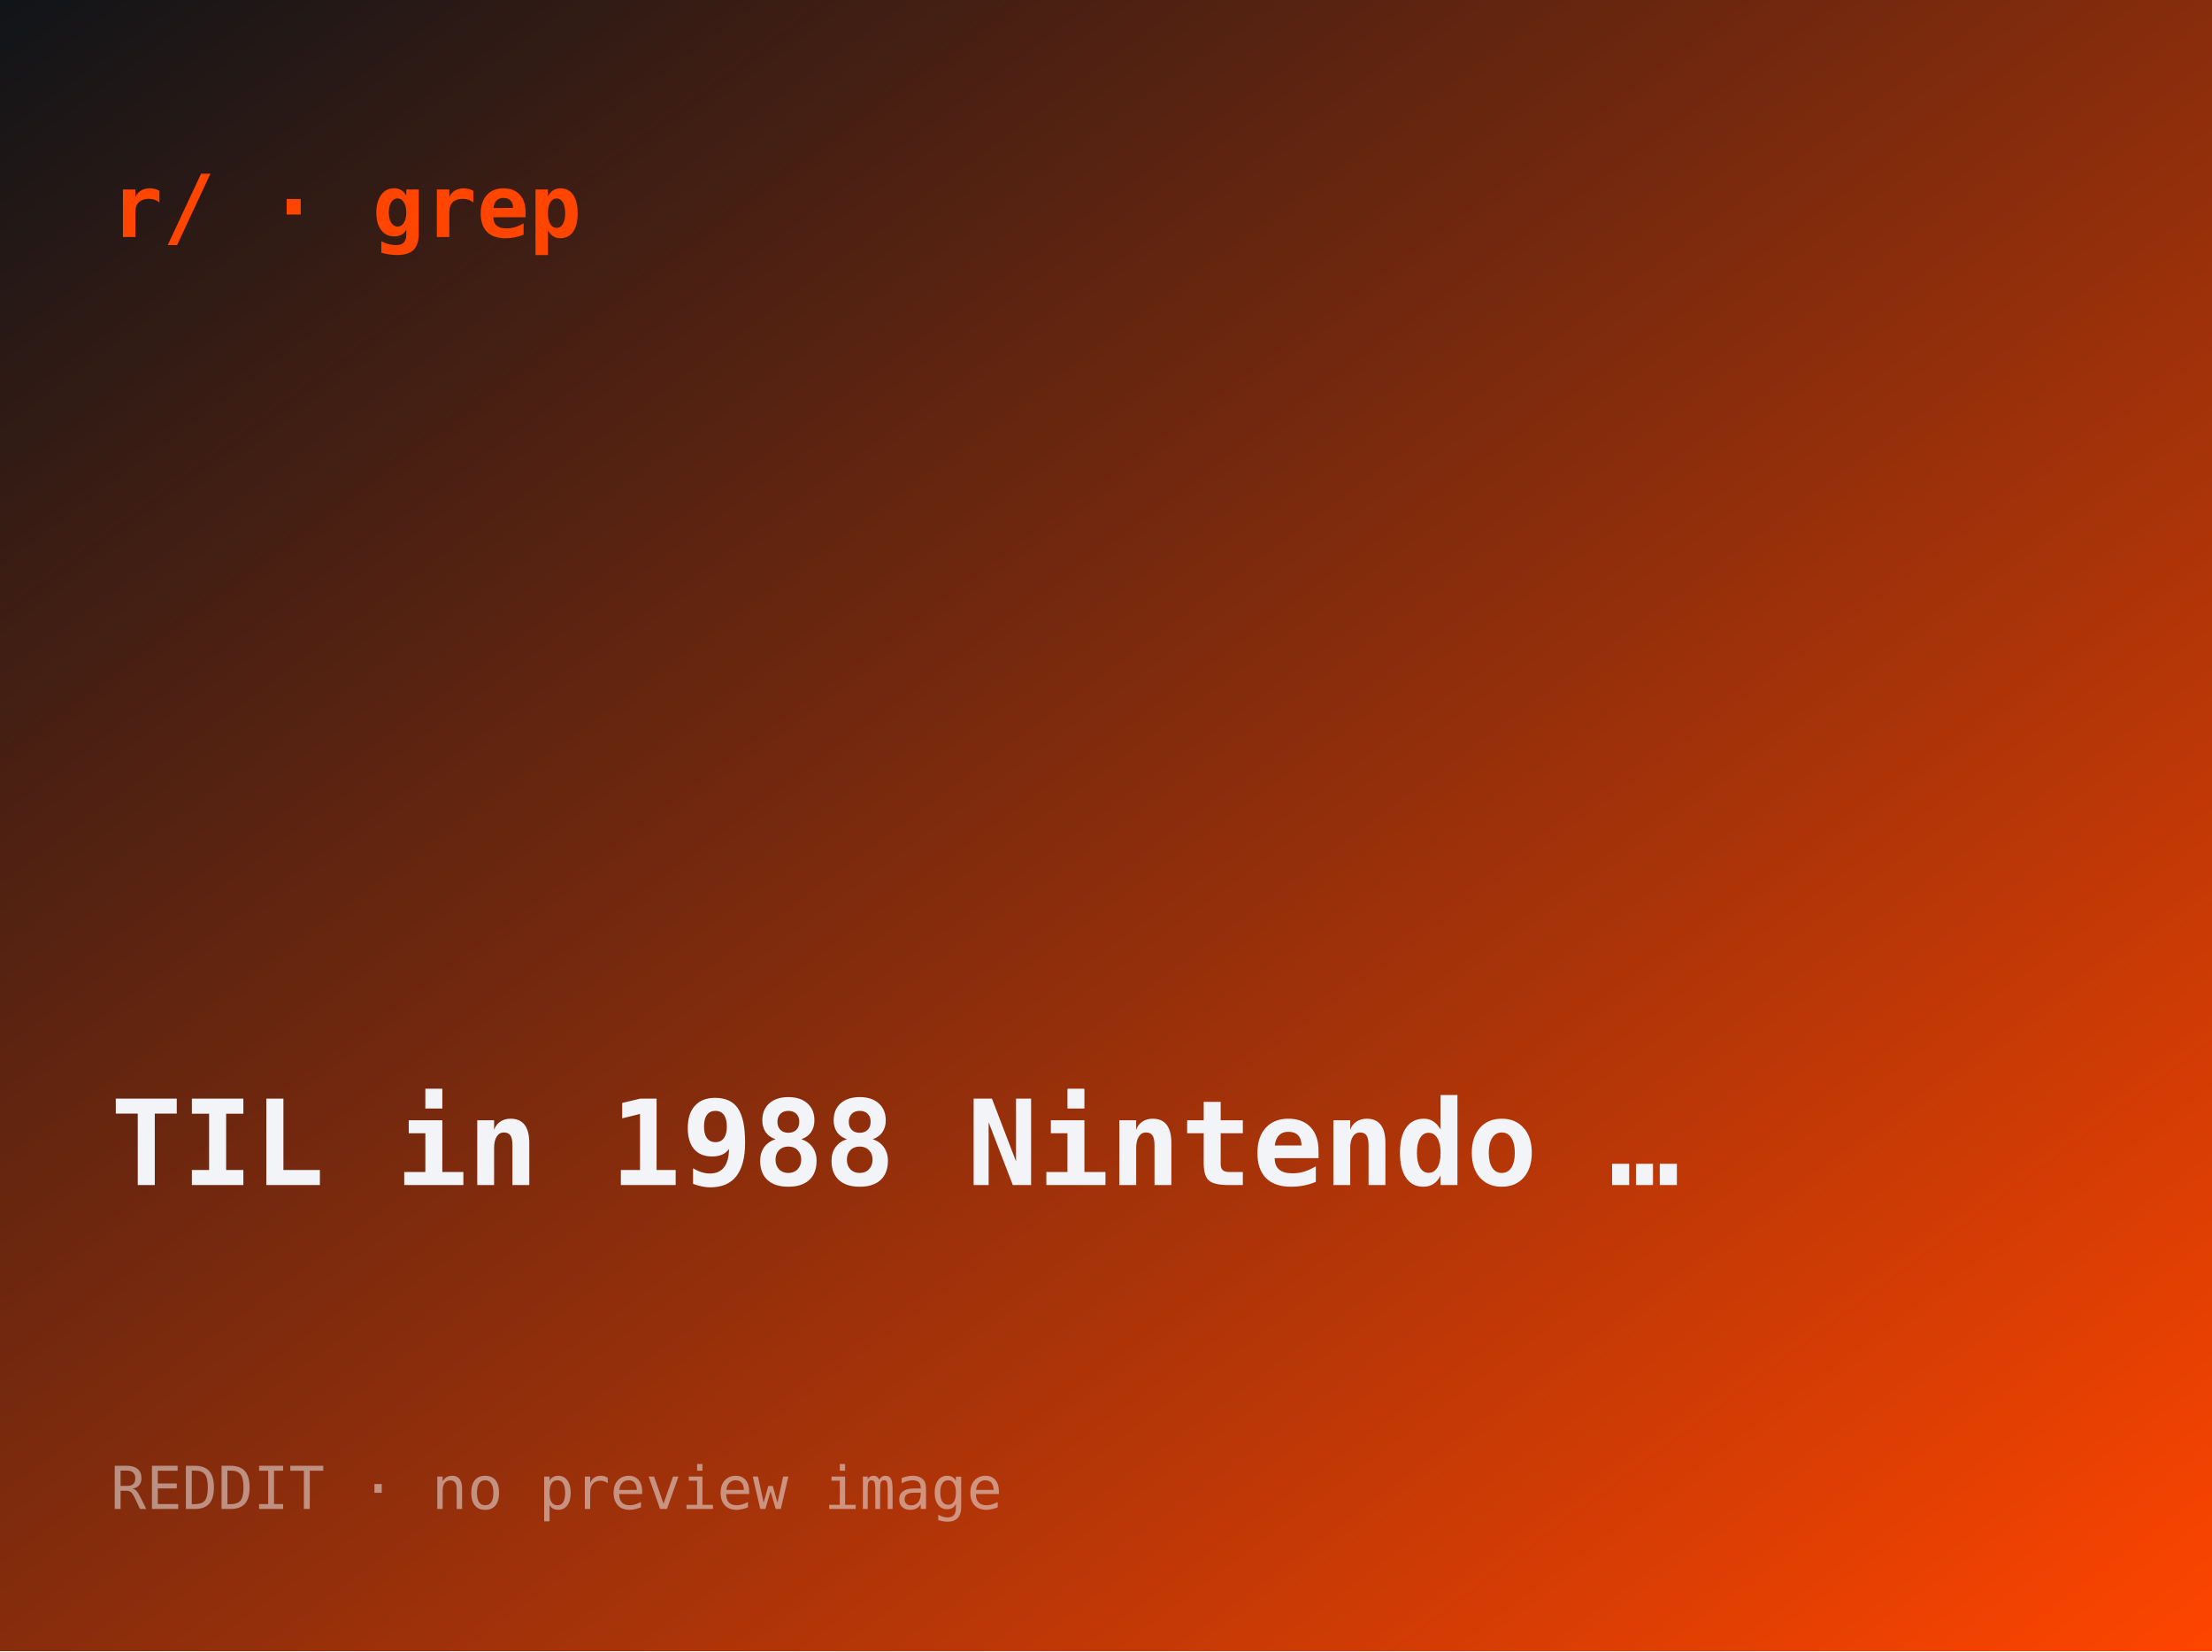
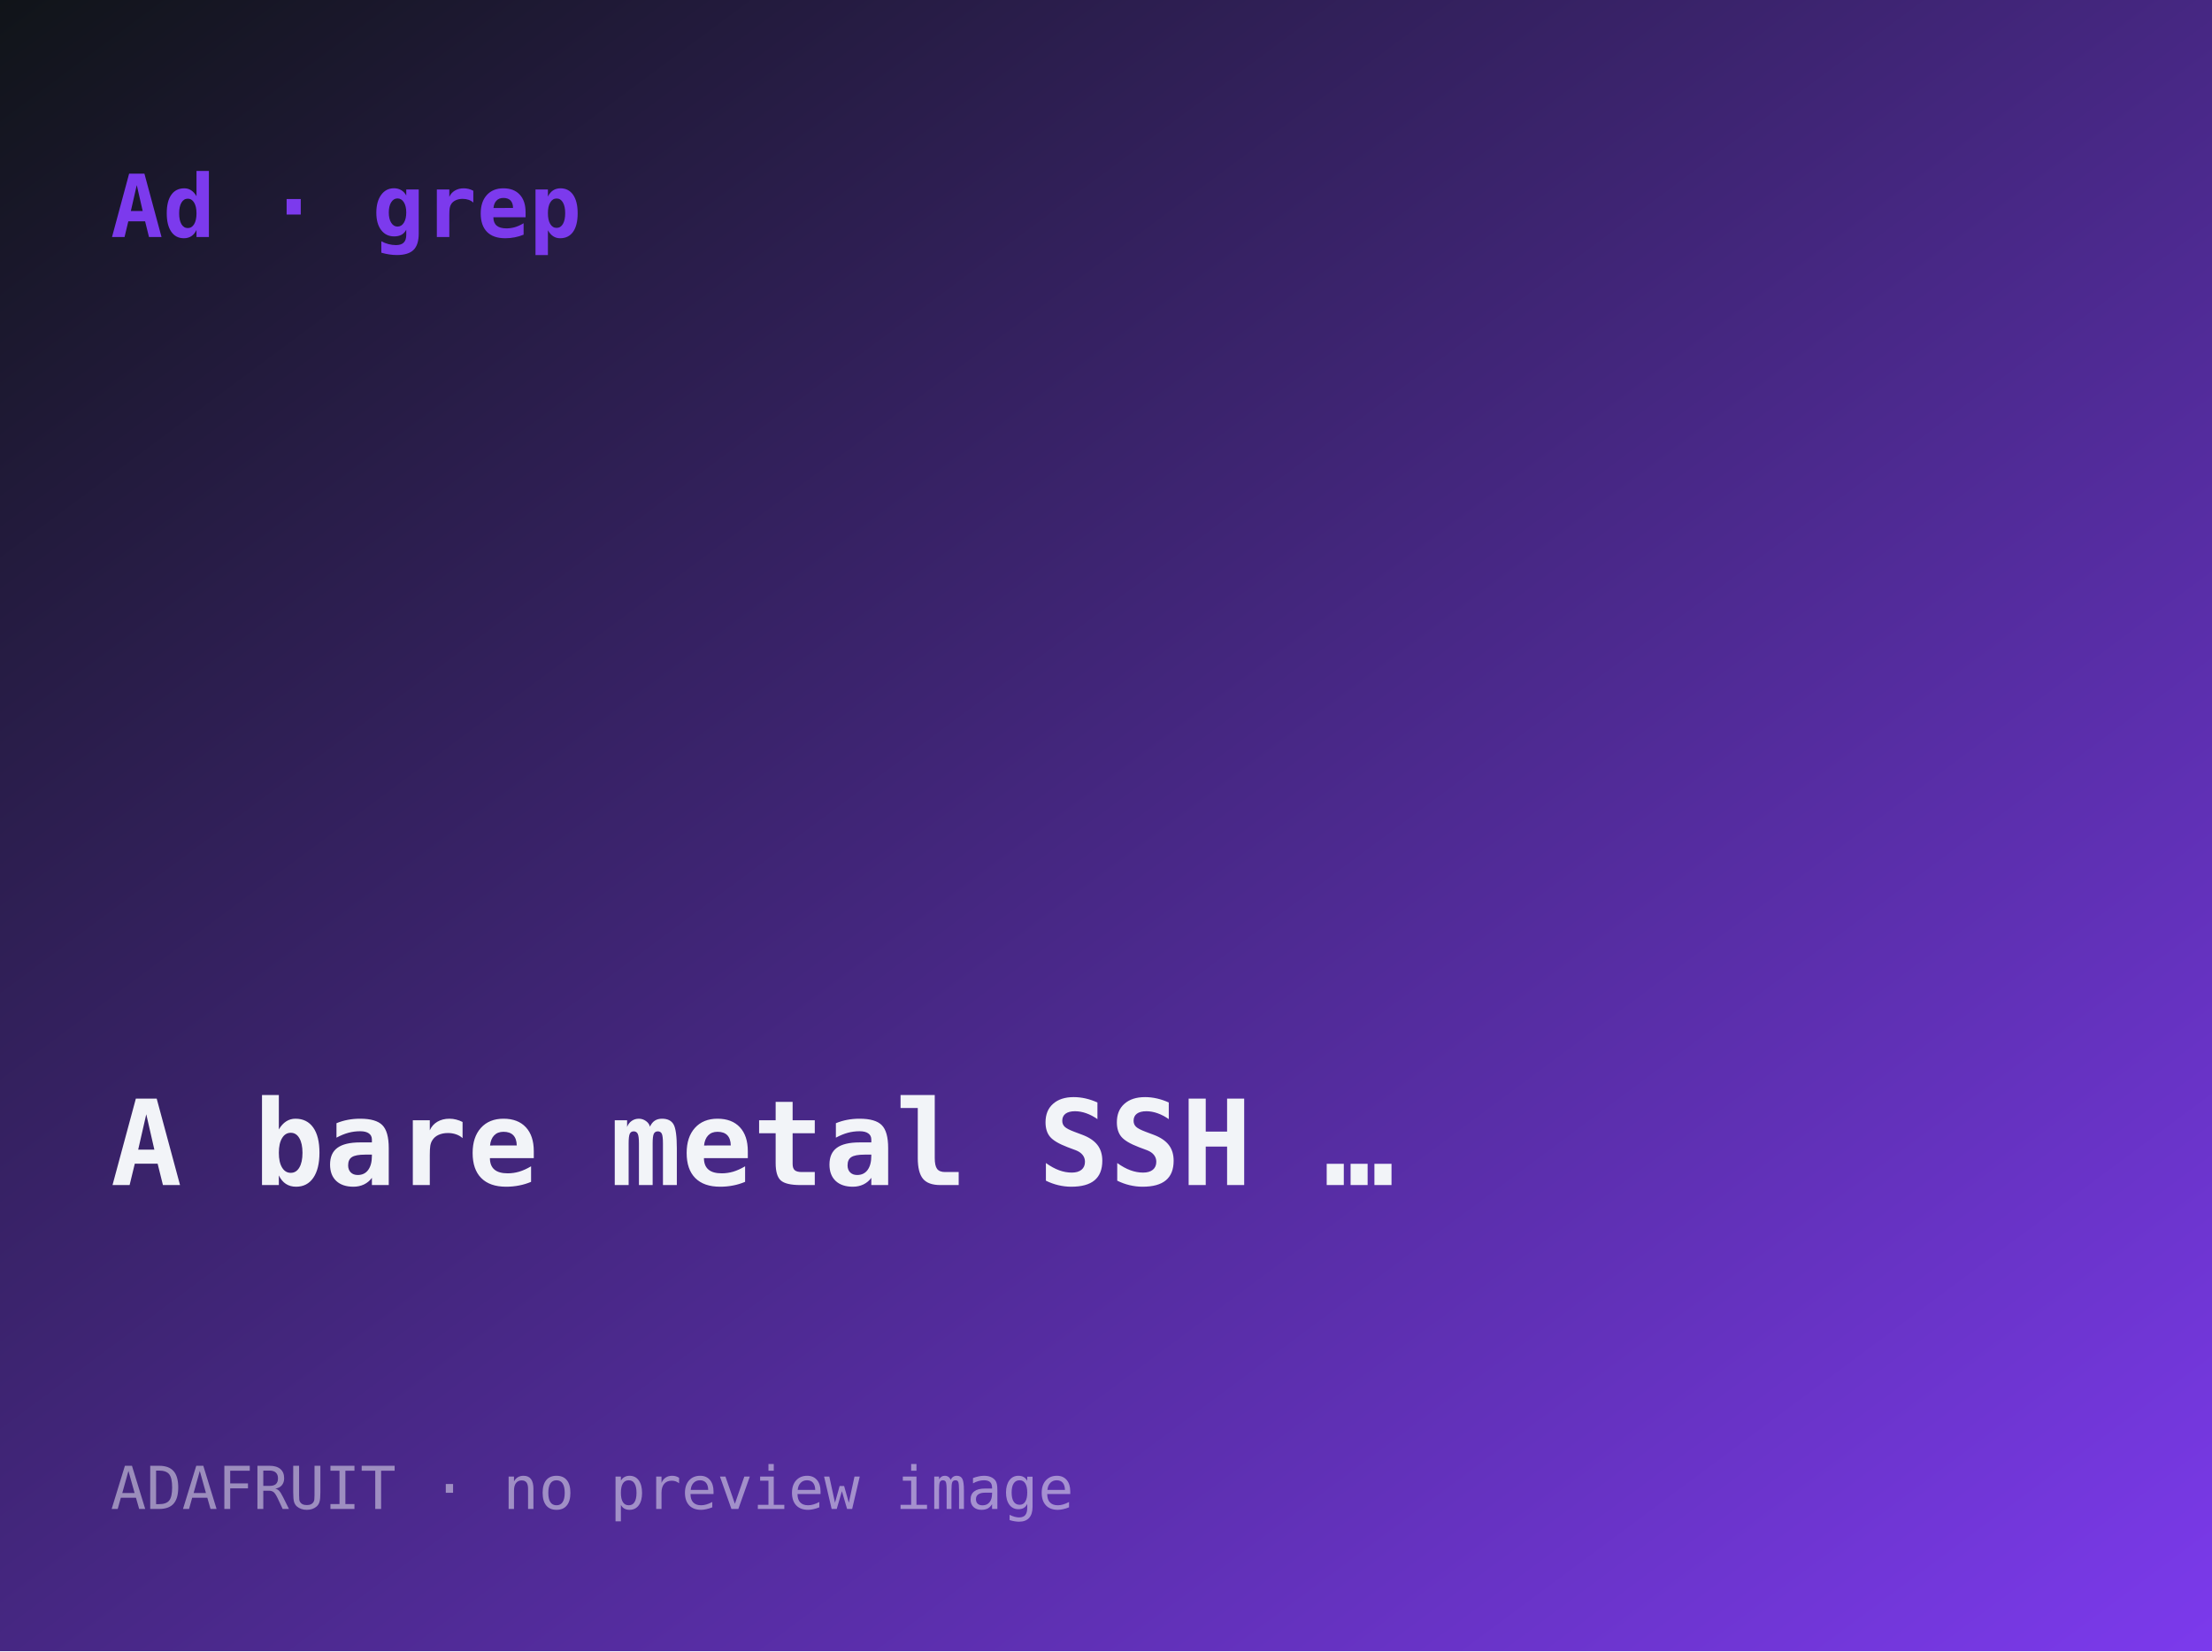
- <svg xmlns="http://www.w3.org/2000/svg" width="560" height="418" viewBox="0 0 560 418" role="img" aria-label="TIL: in 1988 Nintendo ran a dial-up service for the Famicom offering live stock ">
+ <svg xmlns="http://www.w3.org/2000/svg" width="560" height="418" viewBox="0 0 560 418" role="img" aria-label="A bare-metal SSH OS for a Macintosh SE">
  <defs>
    <linearGradient id="g" x1="0" y1="0" x2="1" y2="1">
      <stop offset="0" stop-color="#101418" />
-       <stop offset="1" stop-color="#ff4500" />
+       <stop offset="1" stop-color="#7c3aed" />
    </linearGradient>
  </defs>
  <rect width="560" height="418" fill="url(#g)" />
-   <text x="28" y="60" font-family="ui-monospace,monospace" font-size="22" fill="#ff4500" font-weight="700">r/ · grep</text>
-   <text x="28" y="300" font-family="ui-monospace,monospace" font-size="30" fill="#f2f4f8" font-weight="600">TIL in 1988 Nintendo …</text>
-   <text x="28" y="382" font-family="ui-monospace,monospace" font-size="15" fill="rgba(242,244,248,.5)">REDDIT · no preview image</text>
+   <text x="28" y="60" font-family="ui-monospace,monospace" font-size="22" fill="#7c3aed" font-weight="700">Ad · grep</text>
+   <text x="28" y="300" font-family="ui-monospace,monospace" font-size="30" fill="#f2f4f8" font-weight="600">A bare metal SSH …</text>
+   <text x="28" y="382" font-family="ui-monospace,monospace" font-size="15" fill="rgba(242,244,248,.5)">ADAFRUIT · no preview image</text>
</svg>
